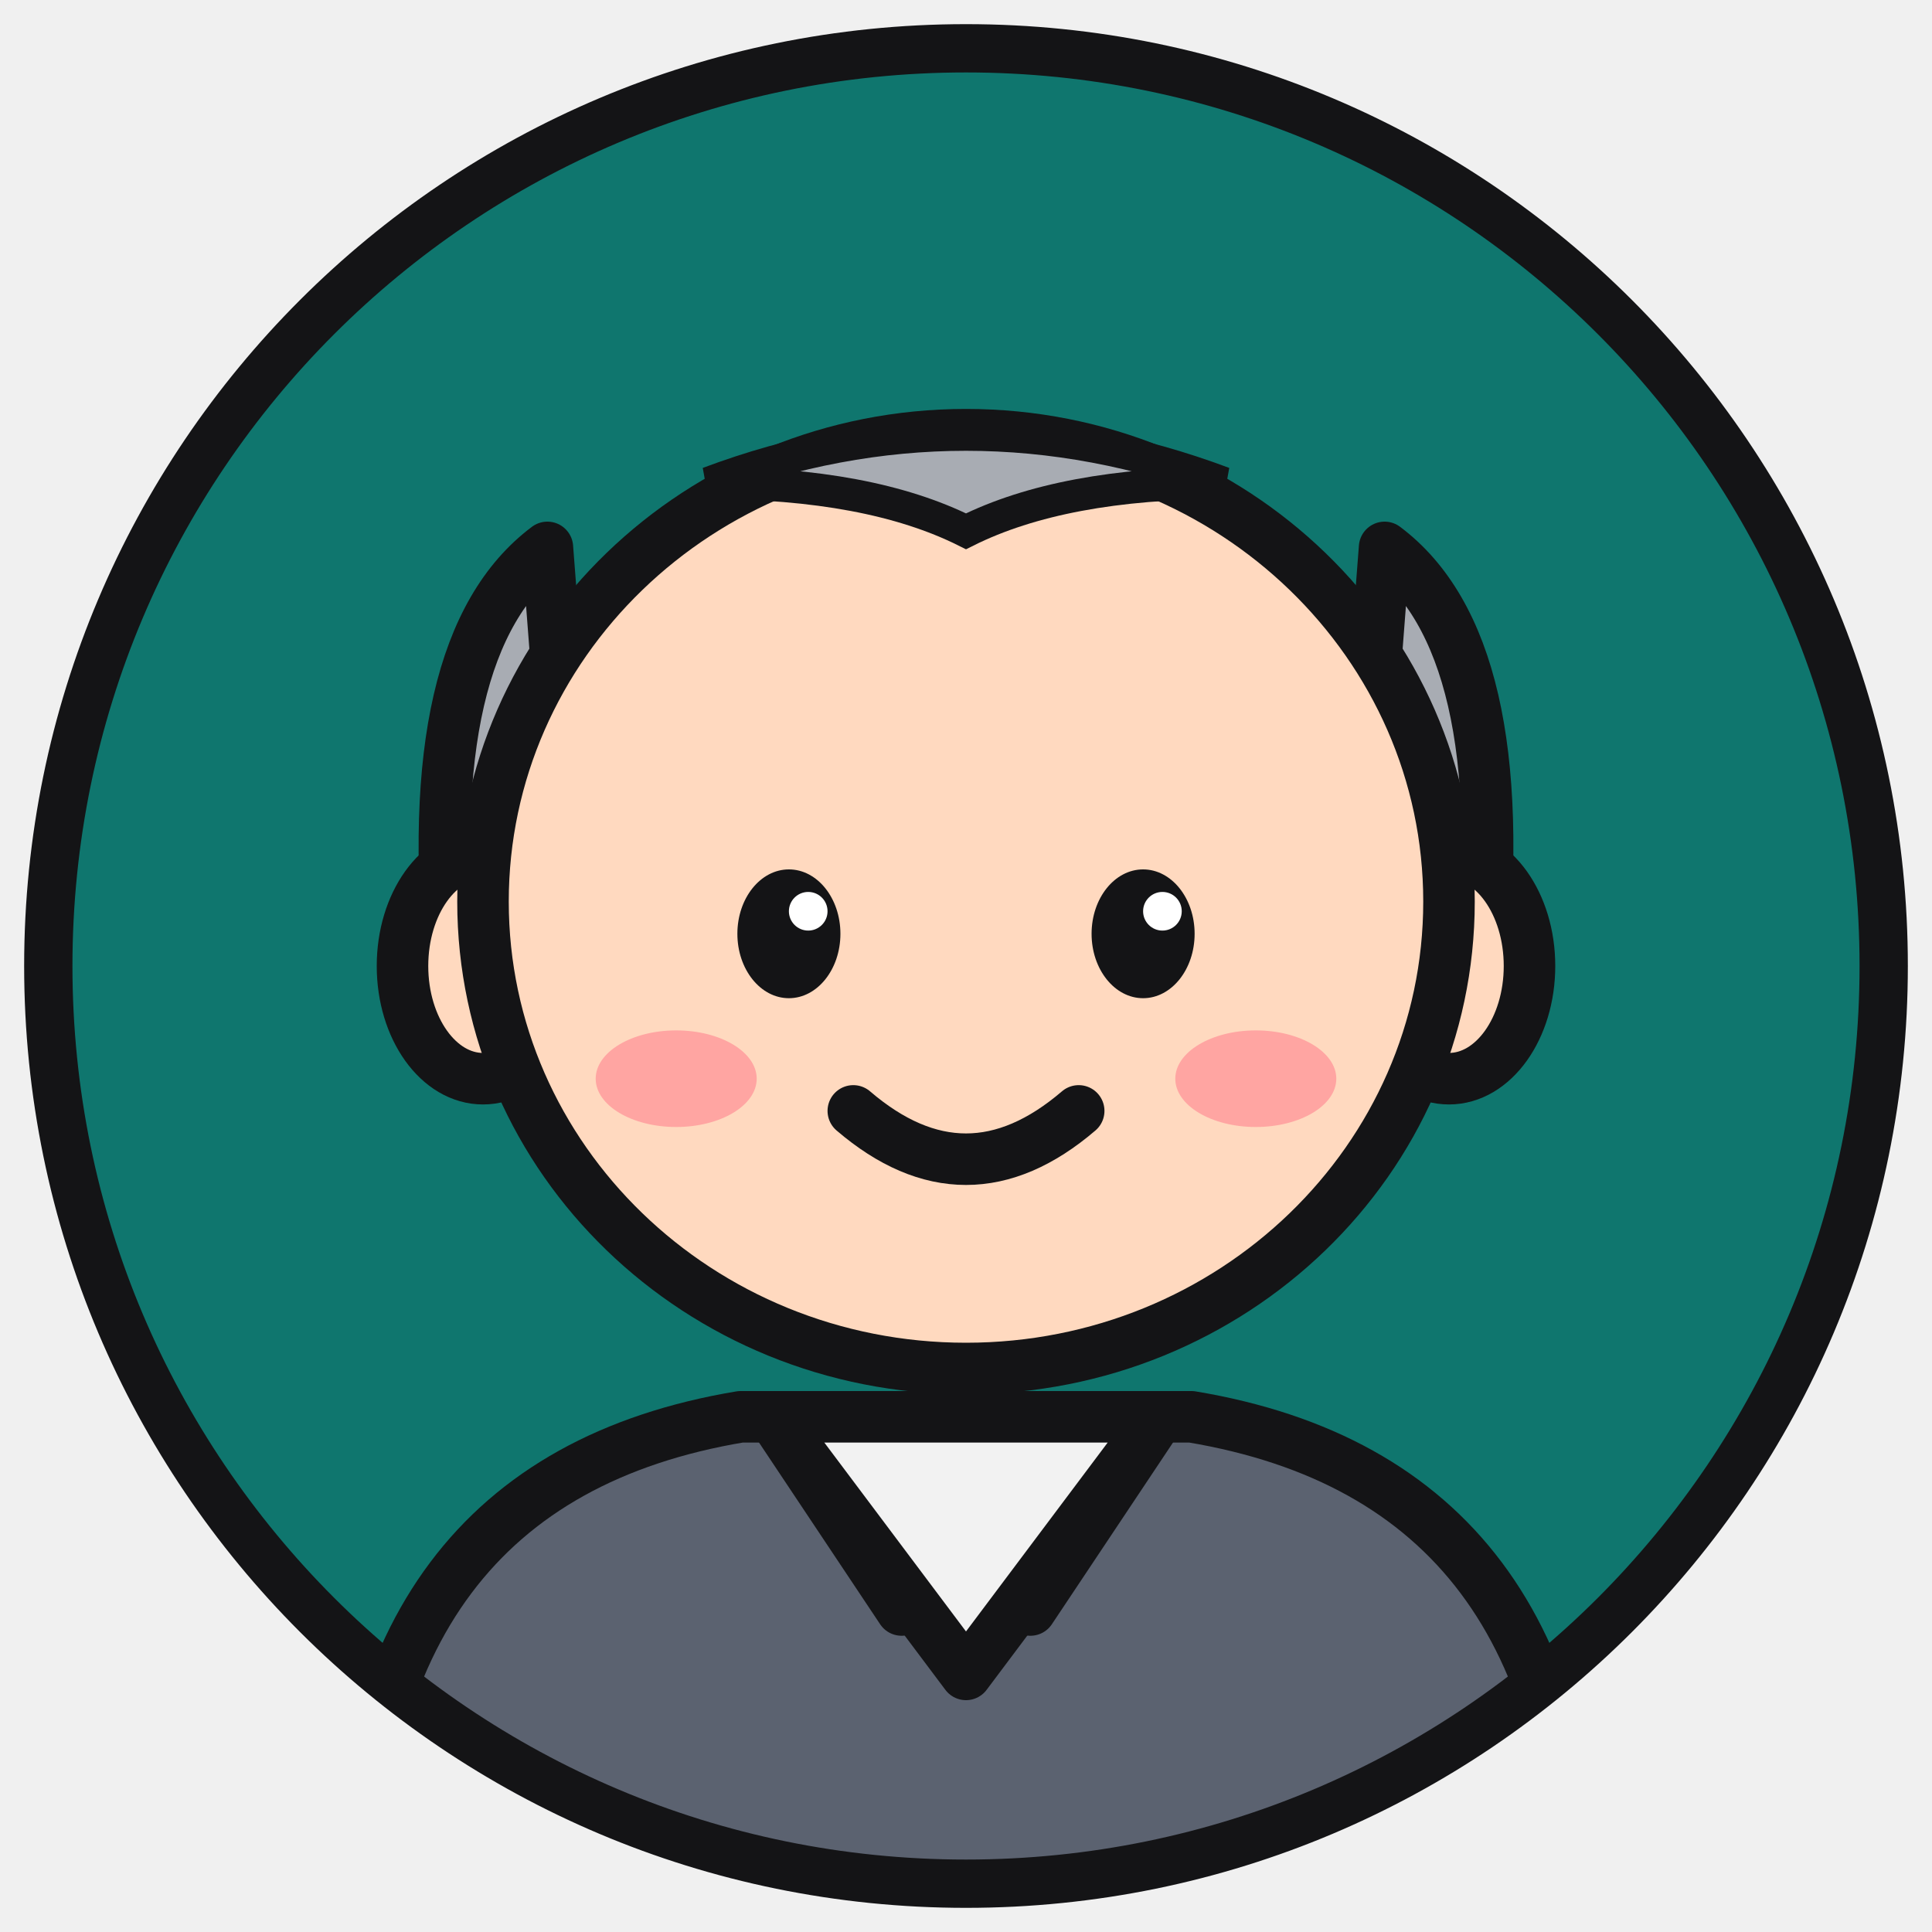
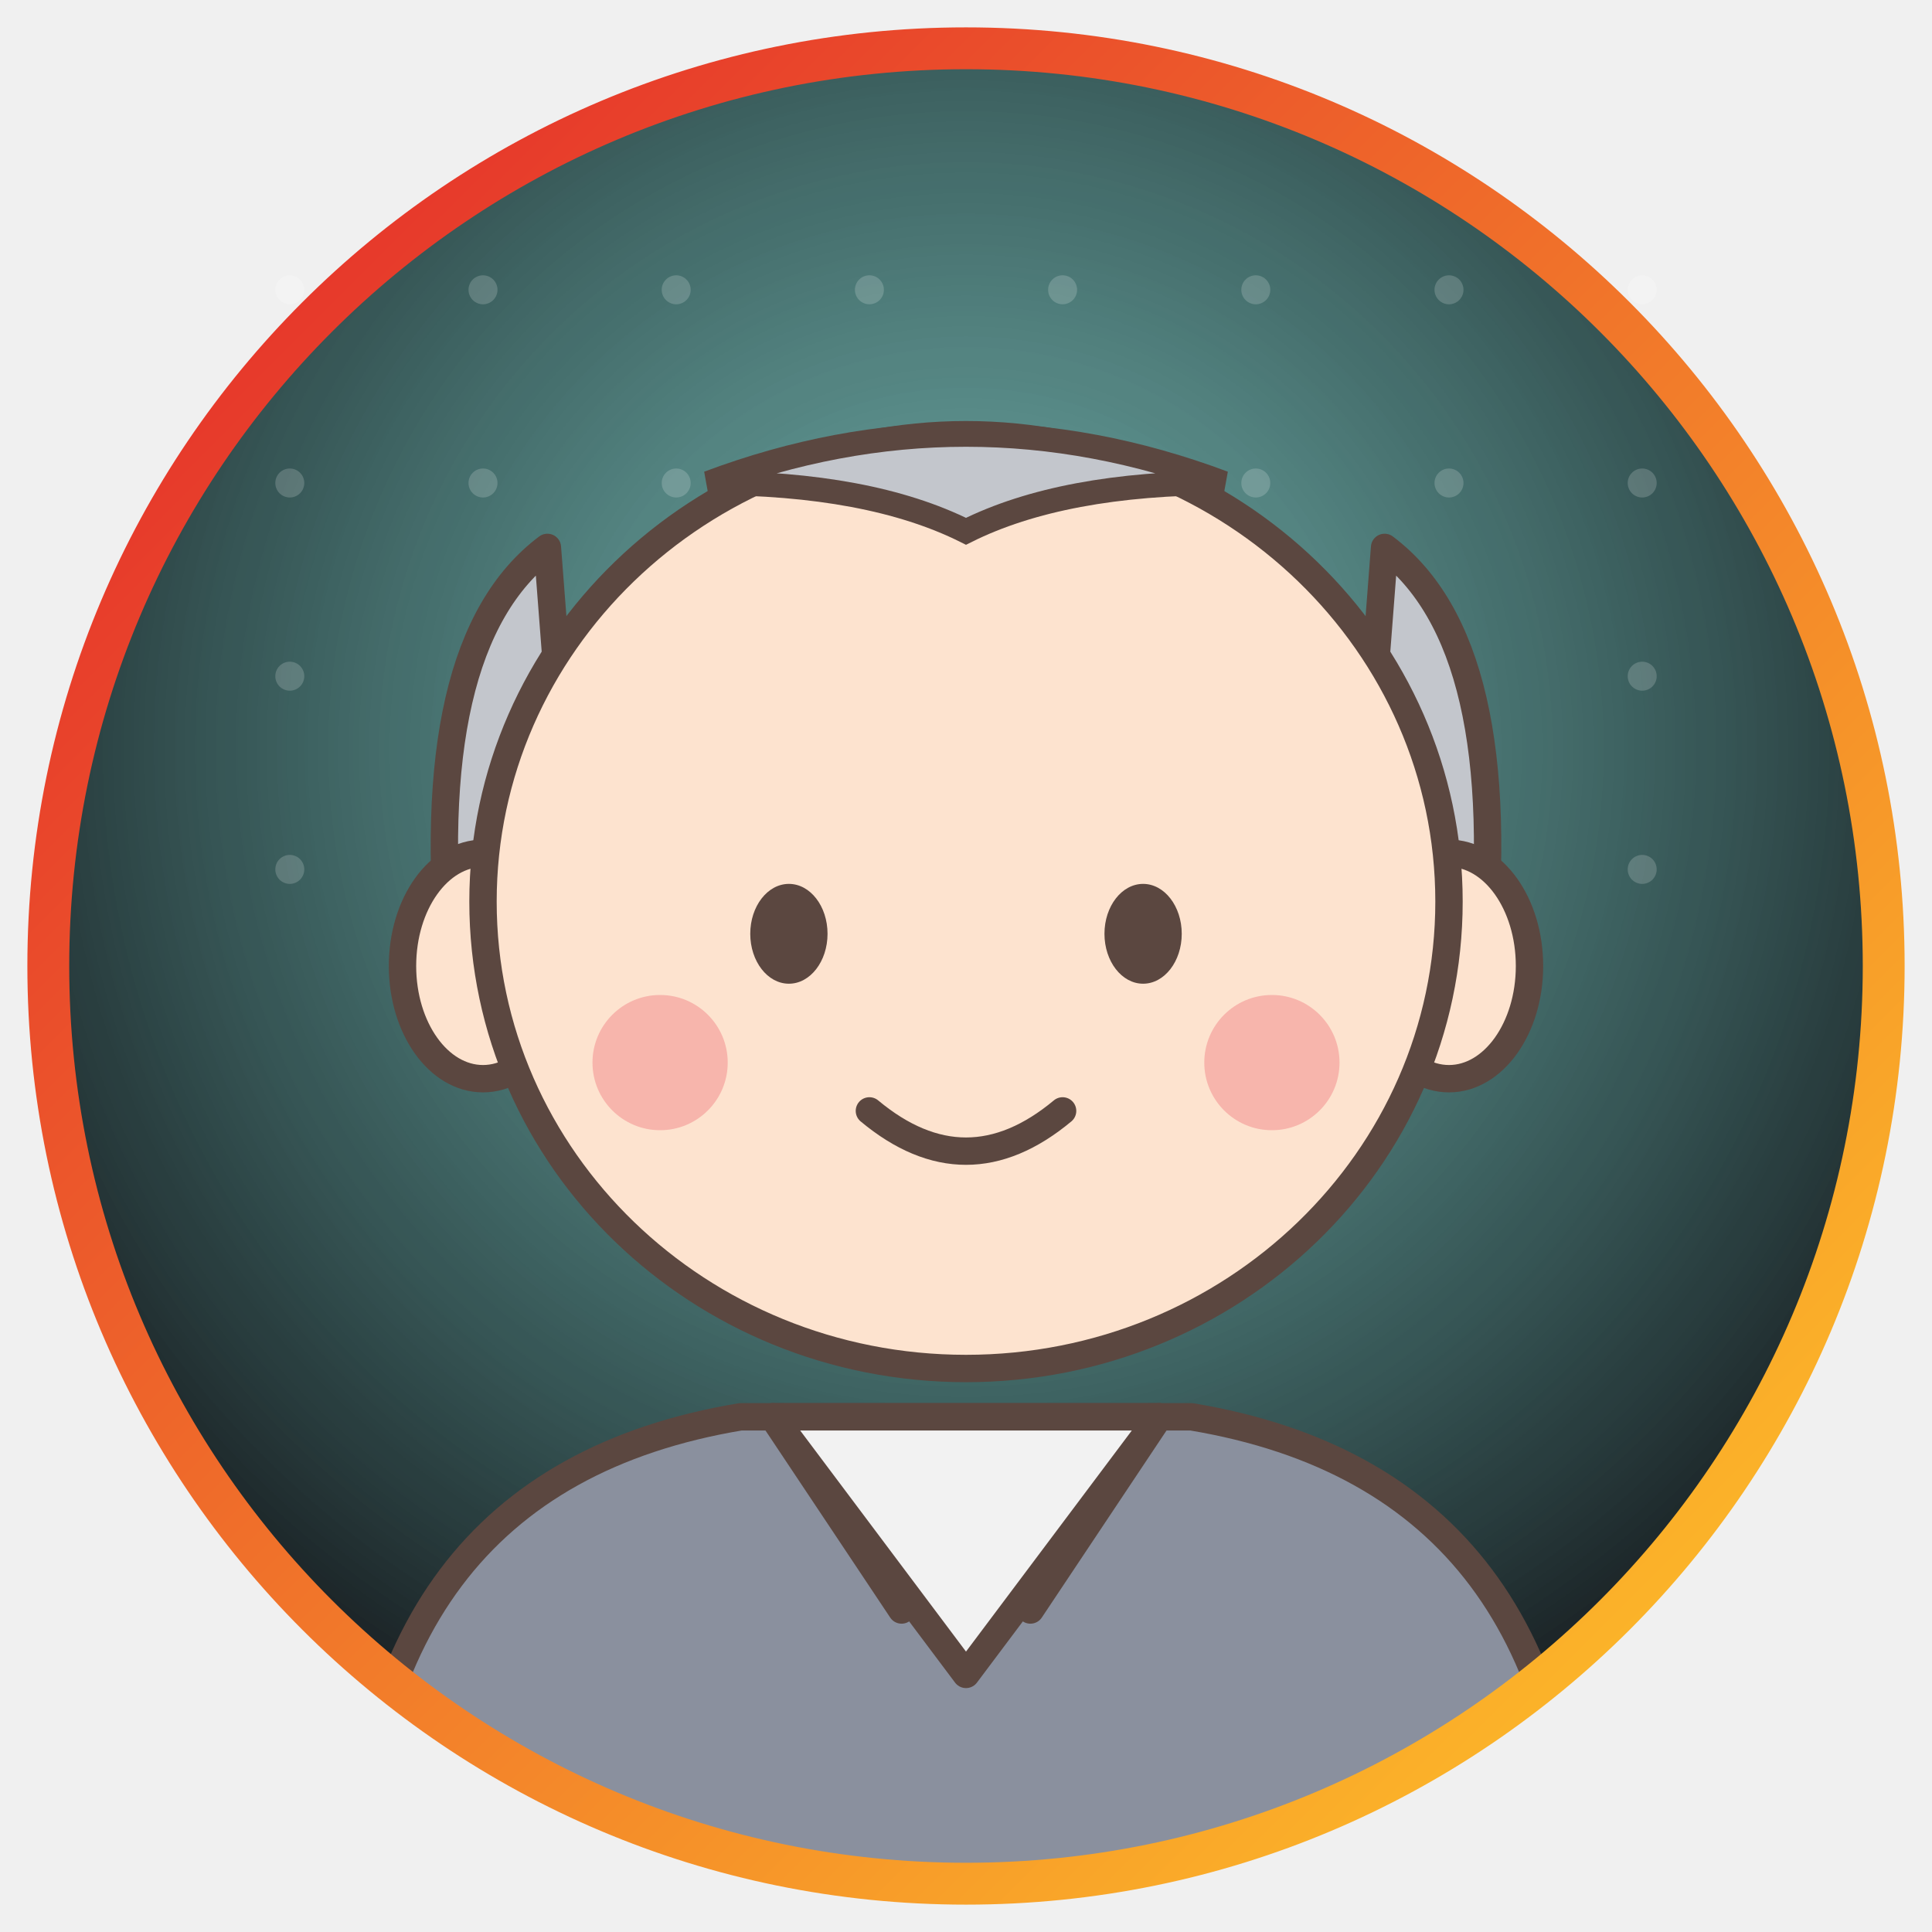
<svg xmlns="http://www.w3.org/2000/svg" viewBox="0 0 120 120" role="img" aria-label="Stanley Druckenmiller（Q 版插畫）">
  <defs>
-     <clipPath id="c">
-       <circle cx="60" cy="60" r="58" />
+     <clipPath id="c2600">
+       <circle cx="60" cy="60" r="56" />
    </clipPath>
+     <radialGradient id="g2600" cx="50%" cy="38%" r="65%">
+       <stop offset="0" stop-color="#0f766e" stop-opacity=".55" />
+       <stop offset="1" stop-color="#141418" />
+     </radialGradient>
+     <linearGradient id="r2600" x1="0" y1="0" x2="1" y2="1">
+       <stop offset="0" stop-color="#e3232c" />
+       <stop offset="1" stop-color="#ffc928" />
+     </linearGradient>
  </defs>
-   <circle cx="60" cy="60" r="58" fill="#0f766e" />
-   <g clip-path="url(#c)">
-     <path d="M22 120 Q22 92 46 88 L74 88 Q98 92 98 120 Z" fill="#5b6270" stroke="#141416" stroke-width="3.2" stroke-linejoin="round" stroke-linecap="round" />
-     <path d="M48 88 L60 104 L72 88 Z" fill="#f2f2f2" stroke="#141416" stroke-width="3.2" stroke-linejoin="round" stroke-linecap="round" />
-     <path d="M48 88 L56 100 M72 88 L64 100" fill="none" stroke="#141416" stroke-width="3.2" stroke-linejoin="round" stroke-linecap="round" />
-     <path d="M28 60 Q26 40 34 34 L36 60 Z M92 60 Q94 40 86 34 L84 60 Z" fill="#a8acb3" stroke="#141416" stroke-width="3.2" stroke-linejoin="round" stroke-linecap="round" />
-     <ellipse cx="30" cy="60" rx="5" ry="7" fill="#ffd9bf" stroke="#141416" stroke-width="3.2" stroke-linejoin="round" stroke-linecap="round" />
-     <ellipse cx="90" cy="60" rx="5" ry="7" fill="#ffd9bf" stroke="#141416" stroke-width="3.2" stroke-linejoin="round" stroke-linecap="round" />
-     <ellipse cx="60" cy="56" rx="30" ry="29" fill="#ffd9bf" stroke="#141416" stroke-width="3.2" stroke-linejoin="round" stroke-linecap="round" />
-     <ellipse cx="42" cy="67" rx="5" ry="3" fill="#ff7a8a" opacity=".55" />
-     <ellipse cx="78" cy="67" rx="5" ry="3" fill="#ff7a8a" opacity=".55" />
-     <ellipse cx="49" cy="58" rx="3.2" ry="4" fill="#141416" />
-     <circle cx="50.2" cy="56.6" r="1.2" fill="#fff" />
-     <ellipse cx="71" cy="58" rx="3.2" ry="4" fill="#141416" />
-     <circle cx="72.2" cy="56.6" r="1.2" fill="#fff" />
-     <path d="M53 69 Q60 75 67 69" fill="none" stroke="#141416" stroke-width="3.2" stroke-linejoin="round" stroke-linecap="round" />
-     <path d="M44 30 Q60 24 76 30 Q66 30 60 33 Q54 30 44 30 Z" fill="#a8acb3" stroke="#141416" stroke-width="2" />
+   <circle cx="60" cy="60" r="56" fill="url(#g2600)" />
+   <circle cx="18" cy="18" r="0.9" fill="#ffffff" opacity=".18" />
+   <circle cx="18" cy="30" r="0.9" fill="#ffffff" opacity=".18" />
+   <circle cx="18" cy="42" r="0.9" fill="#ffffff" opacity=".18" />
+   <circle cx="18" cy="54" r="0.9" fill="#ffffff" opacity=".18" />
+   <circle cx="30" cy="18" r="0.9" fill="#ffffff" opacity=".18" />
+   <circle cx="30" cy="30" r="0.9" fill="#ffffff" opacity=".18" />
+   <circle cx="30" cy="42" r="0.9" fill="#ffffff" opacity=".18" />
+   <circle cx="30" cy="54" r="0.9" fill="#ffffff" opacity=".18" />
+   <circle cx="42" cy="18" r="0.9" fill="#ffffff" opacity=".18" />
+   <circle cx="42" cy="30" r="0.9" fill="#ffffff" opacity=".18" />
+   <circle cx="42" cy="42" r="0.9" fill="#ffffff" opacity=".18" />
+   <circle cx="42" cy="54" r="0.9" fill="#ffffff" opacity=".18" />
+   <circle cx="54" cy="18" r="0.9" fill="#ffffff" opacity=".18" />
+   <circle cx="54" cy="30" r="0.9" fill="#ffffff" opacity=".18" />
+   <circle cx="54" cy="42" r="0.9" fill="#ffffff" opacity=".18" />
+   <circle cx="54" cy="54" r="0.9" fill="#ffffff" opacity=".18" />
+   <circle cx="66" cy="18" r="0.9" fill="#ffffff" opacity=".18" />
+   <circle cx="66" cy="30" r="0.9" fill="#ffffff" opacity=".18" />
+   <circle cx="66" cy="42" r="0.9" fill="#ffffff" opacity=".18" />
+   <circle cx="66" cy="54" r="0.9" fill="#ffffff" opacity=".18" />
+   <circle cx="78" cy="18" r="0.9" fill="#ffffff" opacity=".18" />
+   <circle cx="78" cy="30" r="0.9" fill="#ffffff" opacity=".18" />
+   <circle cx="78" cy="42" r="0.9" fill="#ffffff" opacity=".18" />
+   <circle cx="78" cy="54" r="0.9" fill="#ffffff" opacity=".18" />
+   <circle cx="90" cy="18" r="0.9" fill="#ffffff" opacity=".18" />
+   <circle cx="90" cy="30" r="0.9" fill="#ffffff" opacity=".18" />
+   <circle cx="90" cy="42" r="0.9" fill="#ffffff" opacity=".18" />
+   <circle cx="90" cy="54" r="0.9" fill="#ffffff" opacity=".18" />
+   <circle cx="102" cy="18" r="0.9" fill="#ffffff" opacity=".18" />
+   <circle cx="102" cy="30" r="0.9" fill="#ffffff" opacity=".18" />
+   <circle cx="102" cy="42" r="0.9" fill="#ffffff" opacity=".18" />
+   <circle cx="102" cy="54" r="0.9" fill="#ffffff" opacity=".18" />
+   <g clip-path="url(#c2600)">
+     <path d="M22 120 Q22 92 46 88 L74 88 Q98 92 98 120 Z" fill="#8a909e" stroke="#5b4740" stroke-width="1.7" stroke-linejoin="round" stroke-linecap="round" />
+     <path d="M48 88 L60 104 L72 88 Z" fill="#f2f2f2" stroke="#5b4740" stroke-width="1.7" stroke-linejoin="round" stroke-linecap="round" />
+     <path d="M48 88 L56 100 M72 88 L64 100" fill="none" stroke="#5b4740" stroke-width="1.7" stroke-linejoin="round" stroke-linecap="round" />
+     <path d="M28 60 Q26 40 34 34 L36 60 Z M92 60 Q94 40 86 34 L84 60 Z" fill="#c3c6cc" stroke="#5b4740" stroke-width="1.7" stroke-linejoin="round" stroke-linecap="round" />
+     <ellipse cx="30" cy="60" rx="5" ry="7" fill="#fde3cf" stroke="#5b4740" stroke-width="1.7" stroke-linejoin="round" stroke-linecap="round" />
+     <ellipse cx="90" cy="60" rx="5" ry="7" fill="#fde3cf" stroke="#5b4740" stroke-width="1.7" stroke-linejoin="round" stroke-linecap="round" />
+     <ellipse cx="60" cy="56" rx="30" ry="29" fill="#fde3cf" stroke="#5b4740" stroke-width="1.7" stroke-linejoin="round" stroke-linecap="round" />
+     <circle cx="41" cy="66" r="4.2" fill="#f6a5a0" opacity=".75" />
+     <circle cx="79" cy="66" r="4.2" fill="#f6a5a0" opacity=".75" />
+     <ellipse cx="49" cy="58" rx="2.4" ry="3.1" fill="#5b4740" />
+     <ellipse cx="71" cy="58" rx="2.4" ry="3.1" fill="#5b4740" />
+     <path d="M54 69 Q60 74 66 69" fill="none" stroke="#5b4740" stroke-width="1.7" stroke-linejoin="round" stroke-linecap="round" />
+     <path d="M44 30 Q60 24 76 30 Q66 30 60 33 Q54 30 44 30 Z" fill="#c3c6cc" stroke="#5b4740" stroke-width="1.5" />
  </g>
-   <circle cx="60" cy="60" r="57" fill="none" stroke="#141416" stroke-width="3" />
+   <circle cx="60" cy="60" r="57" fill="none" stroke="url(#r2600)" stroke-width="2.6" />
</svg>
